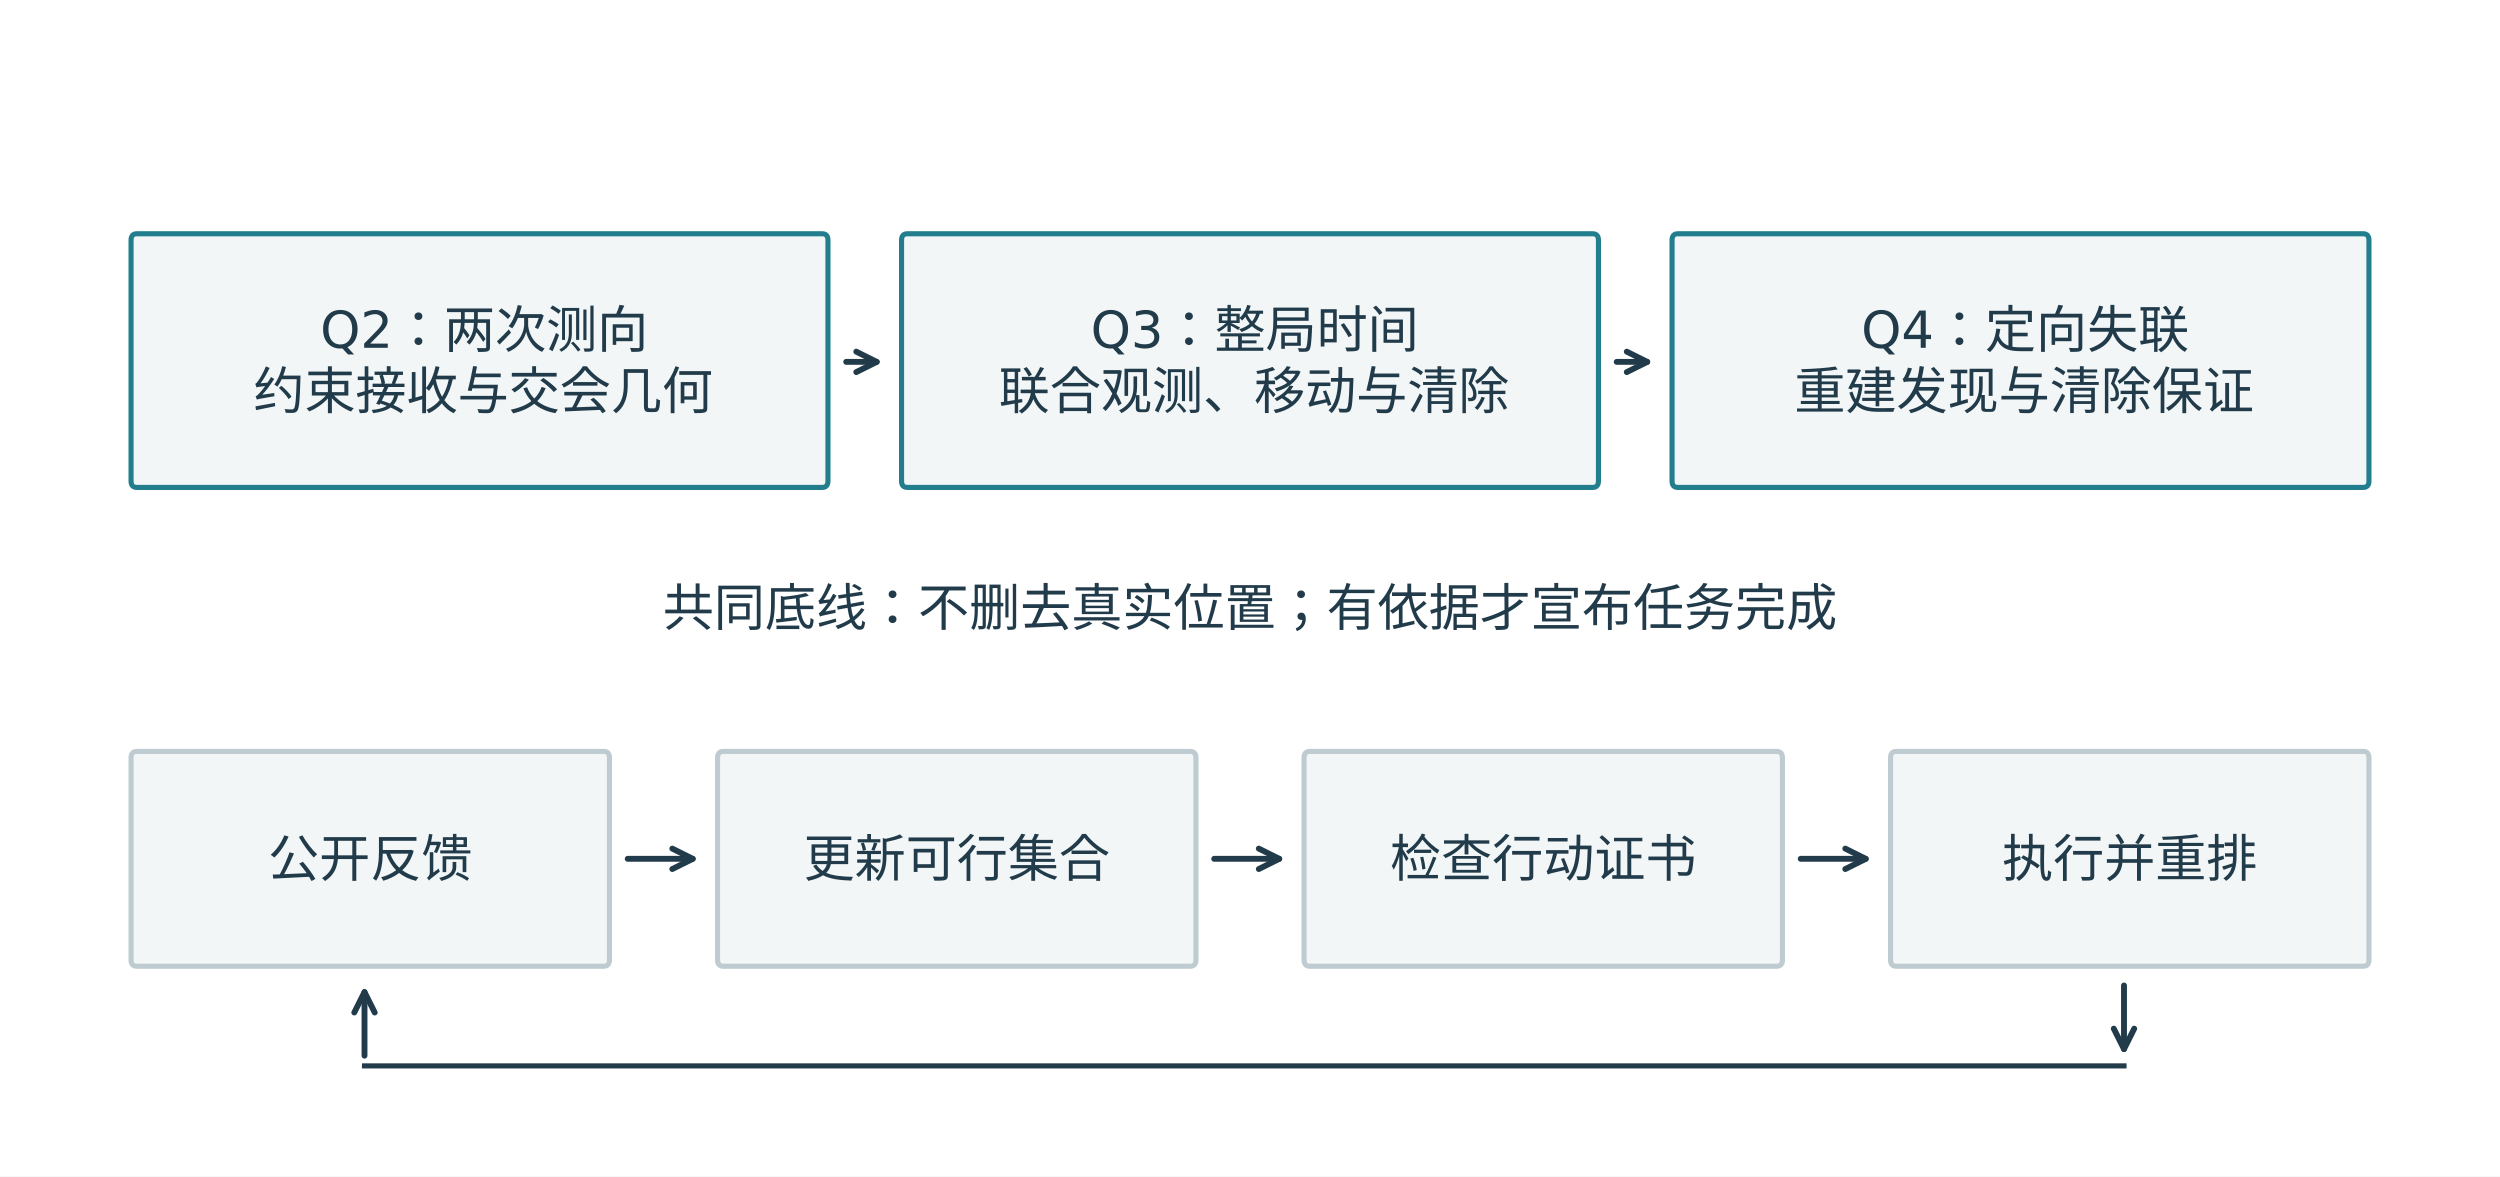
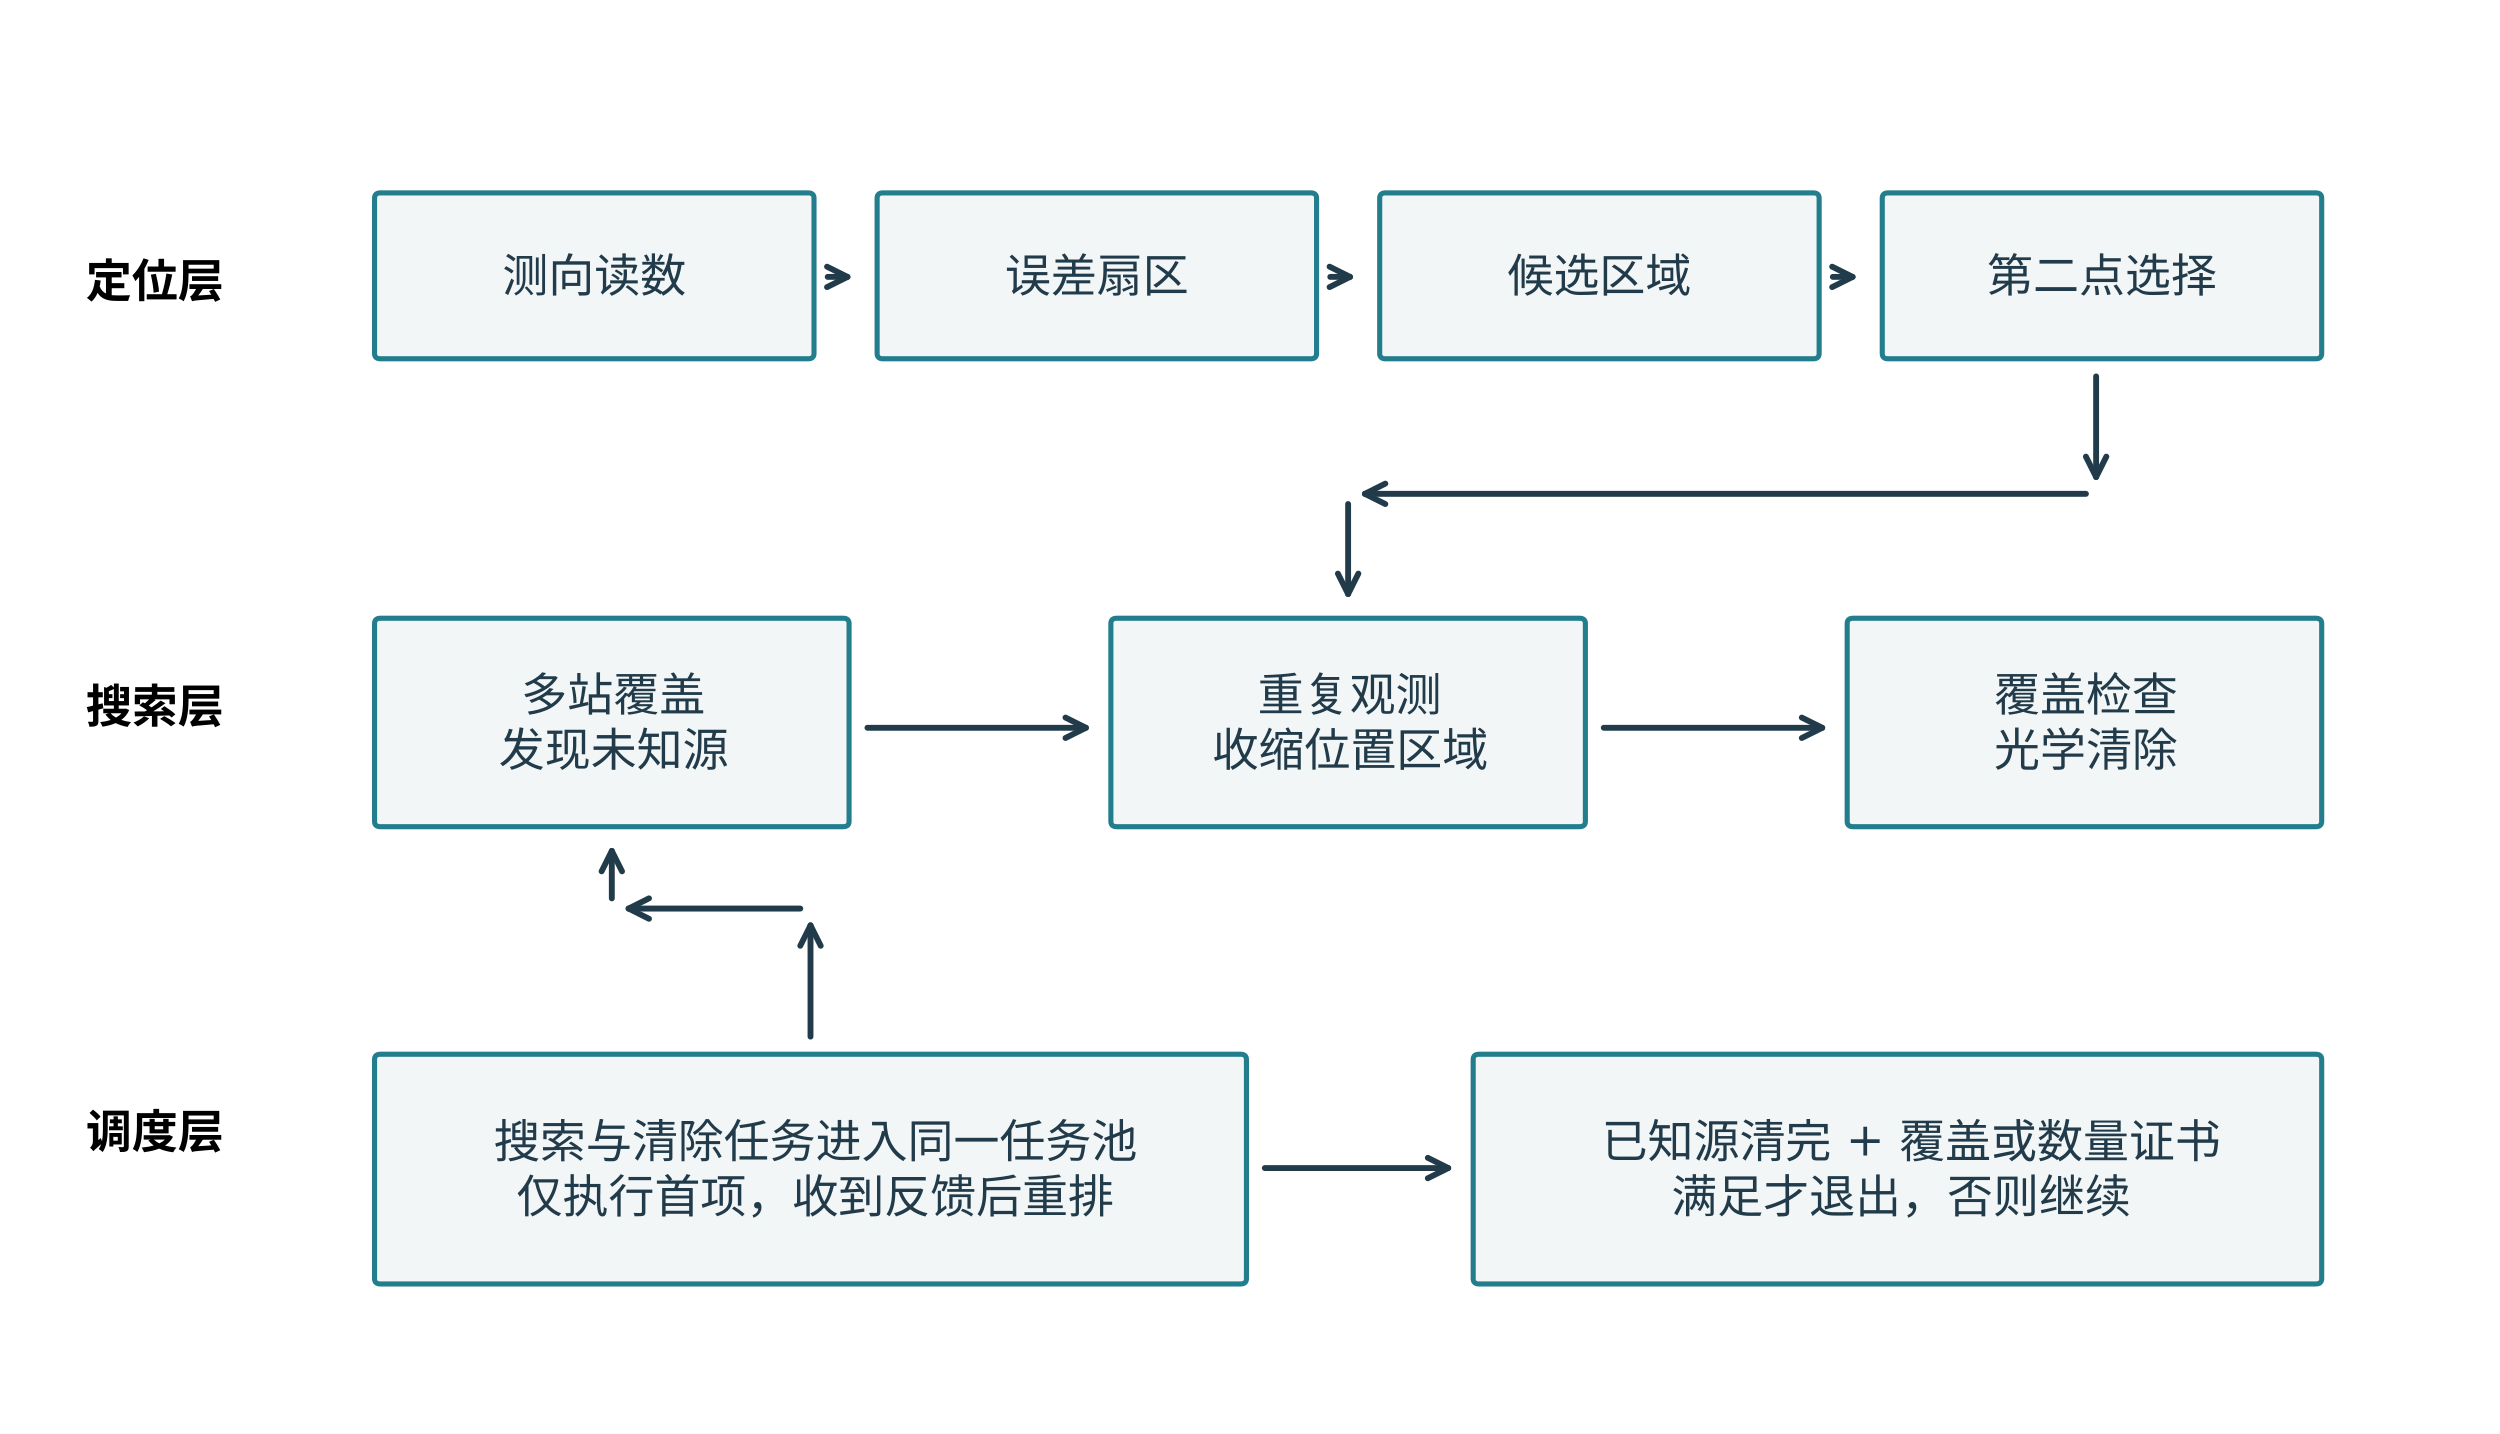
- <svg xmlns="http://www.w3.org/2000/svg" width="489.6pt" height="230.4pt" viewBox="0 0 489.6 230.4" version="1.1">
+ <svg xmlns="http://www.w3.org/2000/svg" width="489.6pt" height="280.8pt" viewBox="0 0 489.6 280.8" version="1.1">
  <defs>
    <style type="text/css">*{stroke-linejoin: round; stroke-linecap: butt}</style>
  </defs>
  <g id="figure_1">
    <g id="patch_1">
-       <path d="M 0 230.4  L 489.6 230.4  L 489.6 0  L 0 0  z " style="fill: #ffffff" />
+       <path d="M 0 280.8  L 489.6 280.8  L 489.6 0  L 0 0  z " style="fill: #ffffff" />
    </g>
    <g id="axes_1">
      <g id="patch_2">
-         <path d="M 26.791 95.455  L 161.02 95.455  Q 162.146 95.455 162.146 94.188  L 162.146 47.048  Q 162.146 45.78 161.02 45.78  L 26.791 45.78  Q 25.665 45.78 25.665 47.048  L 25.665 94.188  Q 25.665 95.455 26.791 95.455  z " clip-path="url(#pf194446216)" style="fill: #f2f6f7; stroke: #227d8d; stroke-linejoin: miter" />
+         <path d="M 74.498 70.263  L 158.271 70.263  Q 159.415 70.263 159.415 69.222  L 159.415 38.816  Q 159.415 37.775 158.271 37.775  L 74.498 37.775  Q 73.353 37.775 73.353 38.816  L 73.353 69.222  Q 73.353 70.263 74.498 70.263  z " clip-path="url(#pc6dd73e64b)" style="fill: #f2f6f7; stroke: #227d8d; stroke-linejoin: miter" />
      </g>
      <g id="patch_3">
-         <path d="M 177.686 95.455  L 311.914 95.455  Q 313.04 95.455 313.04 94.188  L 313.04 47.048  Q 313.04 45.78 311.914 45.78  L 177.686 45.78  Q 176.56 45.78 176.56 47.048  L 176.56 94.188  Q 176.56 95.455 177.686 95.455  z " clip-path="url(#pf194446216)" style="fill: #f2f6f7; stroke: #227d8d; stroke-linejoin: miter" />
+         <path d="M 172.919 70.263  L 256.692 70.263  Q 257.837 70.263 257.837 69.222  L 257.837 38.816  Q 257.837 37.775 256.692 37.775  L 172.919 37.775  Q 171.775 37.775 171.775 38.816  L 171.775 69.222  Q 171.775 70.263 172.919 70.263  z " clip-path="url(#pc6dd73e64b)" style="fill: #f2f6f7; stroke: #227d8d; stroke-linejoin: miter" />
      </g>
      <g id="patch_4">
-         <path d="M 328.58 95.455  L 462.809 95.455  Q 463.935 95.455 463.935 94.188  L 463.935 47.048  Q 463.935 45.78 462.809 45.78  L 328.58 45.78  Q 327.454 45.78 327.454 47.048  L 327.454 94.188  Q 327.454 95.455 328.58 95.455  z " clip-path="url(#pf194446216)" style="fill: #f2f6f7; stroke: #227d8d; stroke-linejoin: miter" />
+         <path d="M 271.341 70.263  L 355.114 70.263  Q 356.259 70.263 356.259 69.222  L 356.259 38.816  Q 356.259 37.775 355.114 37.775  L 271.341 37.775  Q 270.197 37.775 270.197 38.816  L 270.197 69.222  Q 270.197 70.263 271.341 70.263  z " clip-path="url(#pc6dd73e64b)" style="fill: #f2f6f7; stroke: #227d8d; stroke-linejoin: miter" />
      </g>
      <g id="patch_5">
-         <path d="M 26.791 189.228  L 118.229 189.228  Q 119.355 189.228 119.355 187.96  L 119.355 148.424  Q 119.355 147.156 118.229 147.156  L 26.791 147.156  Q 25.665 147.156 25.665 148.424  L 25.665 187.96  Q 25.665 189.228 26.791 189.228  z " clip-path="url(#pf194446216)" style="fill: #f2f6f7; stroke: #becbd0; stroke-linejoin: miter" />
+         <path d="M 369.763 70.263  L 453.536 70.263  Q 454.681 70.263 454.681 69.222  L 454.681 38.816  Q 454.681 37.775 453.536 37.775  L 369.763 37.775  Q 368.619 37.775 368.619 38.816  L 368.619 69.222  Q 368.619 70.263 369.763 70.263  z " clip-path="url(#pc6dd73e64b)" style="fill: #f2f6f7; stroke: #227d8d; stroke-linejoin: miter" />
      </g>
      <g id="patch_6">
-         <path d="M 141.651 189.228  L 233.089 189.228  Q 234.215 189.228 234.215 187.96  L 234.215 148.424  Q 234.215 147.156 233.089 147.156  L 141.651 147.156  Q 140.525 147.156 140.525 148.424  L 140.525 187.96  Q 140.525 189.228 141.651 189.228  z " clip-path="url(#pf194446216)" style="fill: #f2f6f7; stroke: #becbd0; stroke-linejoin: miter" />
+         <path d="M 74.498 161.898  L 165.137 161.898  Q 166.282 161.898 166.282 160.856  L 166.282 122.12  Q 166.282 121.079 165.137 121.079  L 74.498 121.079  Q 73.353 121.079 73.353 122.12  L 73.353 160.856  Q 73.353 161.898 74.498 161.898  z " clip-path="url(#pc6dd73e64b)" style="fill: #f2f6f7; stroke: #227d8d; stroke-linejoin: miter" />
      </g>
      <g id="patch_7">
-         <path d="M 256.511 189.228  L 347.949 189.228  Q 349.075 189.228 349.075 187.96  L 349.075 148.424  Q 349.075 147.156 347.949 147.156  L 256.511 147.156  Q 255.385 147.156 255.385 148.424  L 255.385 187.96  Q 255.385 189.228 256.511 189.228  z " clip-path="url(#pf194446216)" style="fill: #f2f6f7; stroke: #becbd0; stroke-linejoin: miter" />
+         <path d="M 218.697 161.898  L 309.337 161.898  Q 310.481 161.898 310.481 160.856  L 310.481 122.12  Q 310.481 121.079 309.337 121.079  L 218.697 121.079  Q 217.553 121.079 217.553 122.12  L 217.553 160.856  Q 217.553 161.898 218.697 161.898  z " clip-path="url(#pc6dd73e64b)" style="fill: #f2f6f7; stroke: #227d8d; stroke-linejoin: miter" />
      </g>
      <g id="patch_8">
-         <path d="M 371.371 189.228  L 462.809 189.228  Q 463.935 189.228 463.935 187.96  L 463.935 148.424  Q 463.935 147.156 462.809 147.156  L 371.371 147.156  Q 370.245 147.156 370.245 148.424  L 370.245 187.96  Q 370.245 189.228 371.371 189.228  z " clip-path="url(#pf194446216)" style="fill: #f2f6f7; stroke: #becbd0; stroke-linejoin: miter" />
+         <path d="M 362.896 161.898  L 453.536 161.898  Q 454.681 161.898 454.681 160.856  L 454.681 122.12  Q 454.681 121.079 453.536 121.079  L 362.896 121.079  Q 361.752 121.079 361.752 122.12  L 361.752 160.856  Q 361.752 161.898 362.896 161.898  z " clip-path="url(#pc6dd73e64b)" style="fill: #f2f6f7; stroke: #227d8d; stroke-linejoin: miter" />
      </g>
-       <g id="line2d_1">
-         <path d="M 71.384 208.742  L 415.964 208.742  " clip-path="url(#pf194446216)" style="fill: none; stroke: #213b4a; stroke-linecap: square" />
+       <g id="patch_9">
+         <path d="M 74.498 251.449  L 242.959 251.449  Q 244.104 251.449 244.104 250.408  L 244.104 207.507  Q 244.104 206.465 242.959 206.465  L 74.498 206.465  Q 73.353 206.465 73.353 207.507  L 73.353 250.408  Q 73.353 251.449 74.498 251.449  z " clip-path="url(#pc6dd73e64b)" style="fill: #f2f6f7; stroke: #227d8d; stroke-linejoin: miter" />
+       </g>
+       <g id="patch_10">
+         <path d="M 289.652 251.449  L 453.536 251.449  Q 454.681 251.449 454.681 250.408  L 454.681 207.507  Q 454.681 206.465 453.536 206.465  L 289.652 206.465  Q 288.508 206.465 288.508 207.507  L 288.508 250.408  Q 288.508 251.449 289.652 251.449  z " clip-path="url(#pc6dd73e64b)" style="fill: #f2f6f7; stroke: #227d8d; stroke-linejoin: miter" />
      </g>
      <g id="text_1">
-         <text style="font-size: 10px; font-family: 'Alibaba PuHuiTi', 'DejaVu Sans', sans-serif; fill: #213b4a" transform="translate(62.71387 68.1176)">Q2：两次测向</text>
-         <text style="font-size: 10px; font-family: 'Alibaba PuHuiTi', 'DejaVu Sans', sans-serif; fill: #213b4a" transform="translate(49.62247 80.1176)">约束接收与交会几何</text>
+         <text style="font-weight: 700; font-size: 9px; font-family: 'Alibaba PuHuiTi', 'DejaVu Sans', sans-serif; text-anchor: start" x="16.818" y="58.21" transform="rotate(-0 16.81776 58.2102)">定位层</text>
      </g>
      <g id="text_2">
-         <text style="font-size: 10px; font-family: 'Alibaba PuHuiTi', 'DejaVu Sans', sans-serif; fill: #213b4a" transform="translate(213.6086 68.1176)">Q3：整局时间</text>
-         <text style="font-size: 10px; font-family: 'Alibaba PuHuiTi', 'DejaVu Sans', sans-serif; fill: #213b4a" transform="translate(195.5969 80.1176)">联合观测、移动与清除</text>
+         <text style="font-weight: 700; font-size: 9px; font-family: 'Alibaba PuHuiTi', 'DejaVu Sans', sans-serif; text-anchor: start" x="16.818" y="141.514" transform="rotate(-0 16.81776 141.5142)">搜索层</text>
      </g>
      <g id="text_3">
-         <text style="font-size: 10px; font-family: 'Alibaba PuHuiTi', 'DejaVu Sans', sans-serif; fill: #213b4a" transform="translate(364.5033 68.1176)">Q4：定向失联</text>
-         <text style="font-size: 10px; font-family: 'Alibaba PuHuiTi', 'DejaVu Sans', sans-serif; fill: #213b4a" transform="translate(351.4119 80.1176)">重建发现与清除保证</text>
-       </g>
-       <g id="patch_9">
-         <path d="M 165.721 70.871  Q 169.35 70.871 171.694 70.871  " style="fill: none; stroke: #213b4a; stroke-width: 1.15; stroke-linecap: round" />
-         <path d="M 167.694 68.871  L 171.694 70.871  L 167.694 72.871  " style="fill: none; stroke: #213b4a; stroke-width: 1.15; stroke-linecap: round" />
-       </g>
-       <g id="patch_10">
-         <path d="M 316.616 70.871  Q 320.245 70.871 322.589 70.871  " style="fill: none; stroke: #213b4a; stroke-width: 1.15; stroke-linecap: round" />
-         <path d="M 318.589 68.871  L 322.589 70.871  L 318.589 72.871  " style="fill: none; stroke: #213b4a; stroke-width: 1.15; stroke-linecap: round" />
+         <text style="font-weight: 700; font-size: 9px; font-family: 'Alibaba PuHuiTi', 'DejaVu Sans', sans-serif; text-anchor: start" x="16.818" y="224.818" transform="rotate(-0 16.81776 224.8182)">调度层</text>
      </g>
      <g id="text_4">
-         <text style="font-size: 10px; font-family: 'Alibaba PuHuiTi', 'DejaVu Sans', sans-serif; text-anchor: middle; fill: #213b4a" x="72.51" y="171.692" transform="rotate(-0 72.50976 171.692)">公开反馈</text>
+         <text style="font-size: 9px; font-family: 'Alibaba PuHuiTi', 'DejaVu Sans', sans-serif; text-anchor: middle; fill: #213b4a" x="116.384" y="57.169" transform="rotate(-0 116.384 57.1689)">测向读数</text>
      </g>
      <g id="text_5">
-         <text style="font-size: 10px; font-family: 'Alibaba PuHuiTi', 'DejaVu Sans', sans-serif; text-anchor: middle; fill: #213b4a" x="187.37" y="171.692" transform="rotate(-0 187.3699 171.692)">更新可行集合</text>
+         <text style="font-size: 9px; font-family: 'Alibaba PuHuiTi', 'DejaVu Sans', sans-serif; text-anchor: middle; fill: #213b4a" x="214.806" y="57.169" transform="rotate(-0 214.8059 57.1689)">误差扇区</text>
      </g>
      <g id="text_6">
-         <text style="font-size: 10px; font-family: 'Alibaba PuHuiTi', 'DejaVu Sans', sans-serif; text-anchor: middle; fill: #213b4a" x="302.23" y="171.692" transform="rotate(-0 302.2301 171.692)">检查行动证书</text>
+         <text style="font-size: 9px; font-family: 'Alibaba PuHuiTi', 'DejaVu Sans', sans-serif; text-anchor: middle; fill: #213b4a" x="313.228" y="57.169" transform="rotate(-0 313.2277 57.1689)">候选区域</text>
      </g>
      <g id="text_7">
-         <text style="font-size: 10px; font-family: 'Alibaba PuHuiTi', 'DejaVu Sans', sans-serif; text-anchor: middle; fill: #213b4a" x="417.09" y="171.692" transform="rotate(-0 417.0902 171.692)">执行并重排</text>
+         <text style="font-size: 9px; font-family: 'Alibaba PuHuiTi', 'DejaVu Sans', sans-serif; text-anchor: middle; fill: #213b4a" x="411.65" y="57.169" transform="rotate(-0 411.6496 57.1689)">第二点选择</text>
      </g>
      <g id="patch_11">
-         <path d="M 122.933 168.192  Q 129.942 168.192 135.665 168.192  " style="fill: none; stroke: #213b4a; stroke-width: 1.15; stroke-linecap: round" />
-         <path d="M 131.665 166.192  L 135.665 168.192  L 131.665 170.192  " style="fill: none; stroke: #213b4a; stroke-width: 1.15; stroke-linecap: round" />
+         <path d="M 162.1 54.227  Q 164.677 54.227 165.969 54.227  " style="fill: none; stroke: #213b4a; stroke-width: 1.15; stroke-linecap: round" />
+         <path d="M 161.969 52.227  L 165.969 54.227  L 161.969 56.227  " style="fill: none; stroke: #213b4a; stroke-width: 1.15; stroke-linecap: round" />
      </g>
      <g id="patch_12">
-         <path d="M 237.793 168.192  Q 244.802 168.192 250.525 168.192  " style="fill: none; stroke: #213b4a; stroke-width: 1.15; stroke-linecap: round" />
-         <path d="M 246.525 166.192  L 250.525 168.192  L 246.525 170.192  " style="fill: none; stroke: #213b4a; stroke-width: 1.15; stroke-linecap: round" />
+         <path d="M 260.522 54.227  Q 263.099 54.227 264.391 54.227  " style="fill: none; stroke: #213b4a; stroke-width: 1.15; stroke-linecap: round" />
+         <path d="M 260.391 52.227  L 264.391 54.227  L 260.391 56.227  " style="fill: none; stroke: #213b4a; stroke-width: 1.15; stroke-linecap: round" />
      </g>
      <g id="patch_13">
-         <path d="M 352.653 168.192  Q 359.662 168.192 365.385 168.192  " style="fill: none; stroke: #213b4a; stroke-width: 1.15; stroke-linecap: round" />
-         <path d="M 361.385 166.192  L 365.385 168.192  L 361.385 170.192  " style="fill: none; stroke: #213b4a; stroke-width: 1.15; stroke-linecap: round" />
+         <path d="M 358.944 54.227  Q 361.521 54.227 362.813 54.227  " style="fill: none; stroke: #213b4a; stroke-width: 1.15; stroke-linecap: round" />
+         <path d="M 358.813 52.227  L 362.813 54.227  L 358.813 56.227  " style="fill: none; stroke: #213b4a; stroke-width: 1.15; stroke-linecap: round" />
      </g>
      <g id="text_8">
-         <text style="font-size: 10px; font-family: 'Alibaba PuHuiTi', 'DejaVu Sans', sans-serif; text-anchor: middle; fill: #213b4a" x="244.8" y="122.573" transform="rotate(-0 244.8 122.5728)">共同底线：不删去真实位置；有依据才宣布任务完成</text>
+         <text style="font-size: 9px; font-family: 'Alibaba PuHuiTi', 'DejaVu Sans', sans-serif; fill: #213b4a" transform="translate(102.1042 139.2381)">多站覆盖</text>
+         <text style="font-size: 9px; font-family: 'Alibaba PuHuiTi', 'DejaVu Sans', sans-serif; fill: #213b4a" transform="translate(97.67595 150.0381)">发现未知源</text>
+       </g>
+       <g id="text_9">
+         <text style="font-size: 9px; font-family: 'Alibaba PuHuiTi', 'DejaVu Sans', sans-serif; fill: #213b4a" transform="translate(246.3037 139.2381)">重复观测</text>
+         <text style="font-size: 9px; font-family: 'Alibaba PuHuiTi', 'DejaVu Sans', sans-serif; fill: #213b4a" transform="translate(237.4471 150.0381)">收缩位置区域</text>
+       </g>
+       <g id="text_10">
+         <text style="font-size: 9px; font-family: 'Alibaba PuHuiTi', 'DejaVu Sans', sans-serif; fill: #213b4a" transform="translate(390.5031 139.2381)">覆盖检查</text>
+         <text style="font-size: 9px; font-family: 'Alibaba PuHuiTi', 'DejaVu Sans', sans-serif; fill: #213b4a" transform="translate(390.5031 150.0381)">光学清除</text>
      </g>
      <g id="patch_14">
-         <path d="M 415.964 192.998  Q 415.964 199.869 415.964 205.454  " style="fill: none; stroke: #213b4a; stroke-width: 1.15; stroke-linecap: round" />
-         <path d="M 417.964 201.454  L 415.964 205.454  L 413.964 201.454  " style="fill: none; stroke: #213b4a; stroke-width: 1.15; stroke-linecap: round" />
+         <path d="M 169.882 142.529  Q 191.916 142.529 212.665 142.529  " style="fill: none; stroke: #213b4a; stroke-width: 1.15; stroke-linecap: round" />
+         <path d="M 208.665 140.529  L 212.665 142.529  L 208.665 144.529  " style="fill: none; stroke: #213b4a; stroke-width: 1.15; stroke-linecap: round" />
      </g>
      <g id="patch_15">
-         <path d="M 71.384 206.746  Q 71.384 199.875 71.384 194.29  " style="fill: none; stroke: #213b4a; stroke-width: 1.15; stroke-linecap: round" />
-         <path d="M 69.384 198.29  L 71.384 194.29  L 73.384 198.29  " style="fill: none; stroke: #213b4a; stroke-width: 1.15; stroke-linecap: round" />
+         <path d="M 314.081 142.529  Q 336.116 142.529 356.865 142.529  " style="fill: none; stroke: #213b4a; stroke-width: 1.15; stroke-linecap: round" />
+         <path d="M 352.865 140.529  L 356.865 142.529  L 352.865 144.529  " style="fill: none; stroke: #213b4a; stroke-width: 1.15; stroke-linecap: round" />
+       </g>
+       <g id="patch_16">
+         <path d="M 410.505 73.719  Q 410.505 84.215 410.505 93.425  " style="fill: none; stroke: #213b4a; stroke-width: 1.15; stroke-linecap: round" />
+         <path d="M 412.505 89.425  L 410.505 93.425  L 408.505 89.425  " style="fill: none; stroke: #213b4a; stroke-width: 1.15; stroke-linecap: round" />
+       </g>
+       <g id="patch_17">
+         <path d="M 408.507 96.712  Q 337.261 96.712 267.3 96.712  " style="fill: none; stroke: #213b4a; stroke-width: 1.15; stroke-linecap: round" />
+         <path d="M 271.3 98.712  L 267.3 96.712  L 271.3 94.712  " style="fill: none; stroke: #213b4a; stroke-width: 1.15; stroke-linecap: round" />
+       </g>
+       <g id="patch_18">
+         <path d="M 264.017 98.712  Q 264.017 108.167 264.017 116.337  " style="fill: none; stroke: #213b4a; stroke-width: 1.15; stroke-linecap: round" />
+         <path d="M 266.017 112.337  L 264.017 116.337  L 262.017 112.337  " style="fill: none; stroke: #213b4a; stroke-width: 1.15; stroke-linecap: round" />
+       </g>
+       <g id="text_11">
+         <text style="font-size: 9px; font-family: 'Alibaba PuHuiTi', 'DejaVu Sans', sans-serif; fill: #213b4a" transform="translate(96.73238 226.7073)">搜索与清除任务进入同一任务池</text>
+         <text style="font-size: 9px; font-family: 'Alibaba PuHuiTi', 'DejaVu Sans', sans-serif; fill: #213b4a" transform="translate(101.1607 237.5073)">仅执行首项，收到反馈后重排</text>
+       </g>
+       <g id="text_12">
+         <text style="font-size: 9px; font-family: 'Alibaba PuHuiTi', 'DejaVu Sans', sans-serif; fill: #213b4a" transform="translate(313.6574 226.7073)">已知源清完 + 覆盖或数量证书</text>
+         <text style="font-size: 9px; font-family: 'Alibaba PuHuiTi', 'DejaVu Sans', sans-serif; fill: #213b4a" transform="translate(327.3113 237.5073)">满足才退出，否则继续</text>
+       </g>
+       <g id="patch_19">
+         <path d="M 247.705 228.749  Q 266.308 228.749 283.624 228.749  " style="fill: none; stroke: #213b4a; stroke-width: 1.15; stroke-linecap: round" />
+         <path d="M 279.624 226.749  L 283.624 228.749  L 279.624 230.749  " style="fill: none; stroke: #213b4a; stroke-width: 1.15; stroke-linecap: round" />
+       </g>
+       <g id="patch_20">
+         <path d="M 158.728 203.008  Q 158.728 191.47 158.728 181.218  " style="fill: none; stroke: #213b4a; stroke-width: 1.15; stroke-linecap: round" />
+         <path d="M 156.728 185.218  L 158.728 181.218  L 160.728 185.218  " style="fill: none; stroke: #213b4a; stroke-width: 1.15; stroke-linecap: round" />
+       </g>
+       <g id="patch_21">
+         <path d="M 156.729 177.934  Q 139.271 177.934 123.099 177.934  " style="fill: none; stroke: #213b4a; stroke-width: 1.15; stroke-linecap: round" />
+         <path d="M 127.099 179.934  L 123.099 177.934  L 127.099 175.934  " style="fill: none; stroke: #213b4a; stroke-width: 1.15; stroke-linecap: round" />
+       </g>
+       <g id="patch_22">
+         <path d="M 119.817 175.937  Q 119.817 170.646 119.817 166.641  " style="fill: none; stroke: #213b4a; stroke-width: 1.15; stroke-linecap: round" />
+         <path d="M 117.817 170.641  L 119.817 166.641  L 121.817 170.641  " style="fill: none; stroke: #213b4a; stroke-width: 1.15; stroke-linecap: round" />
      </g>
    </g>
  </g>
  <defs>
-     <clipPath id="pf194446216">
-       <rect x="19.584" y="16.128" width="450.432" height="202.752" />
+     <clipPath id="pc6dd73e64b">
+       <rect x="12.24" y="19.656" width="457.776" height="249.912" />
    </clipPath>
  </defs>
</svg>
